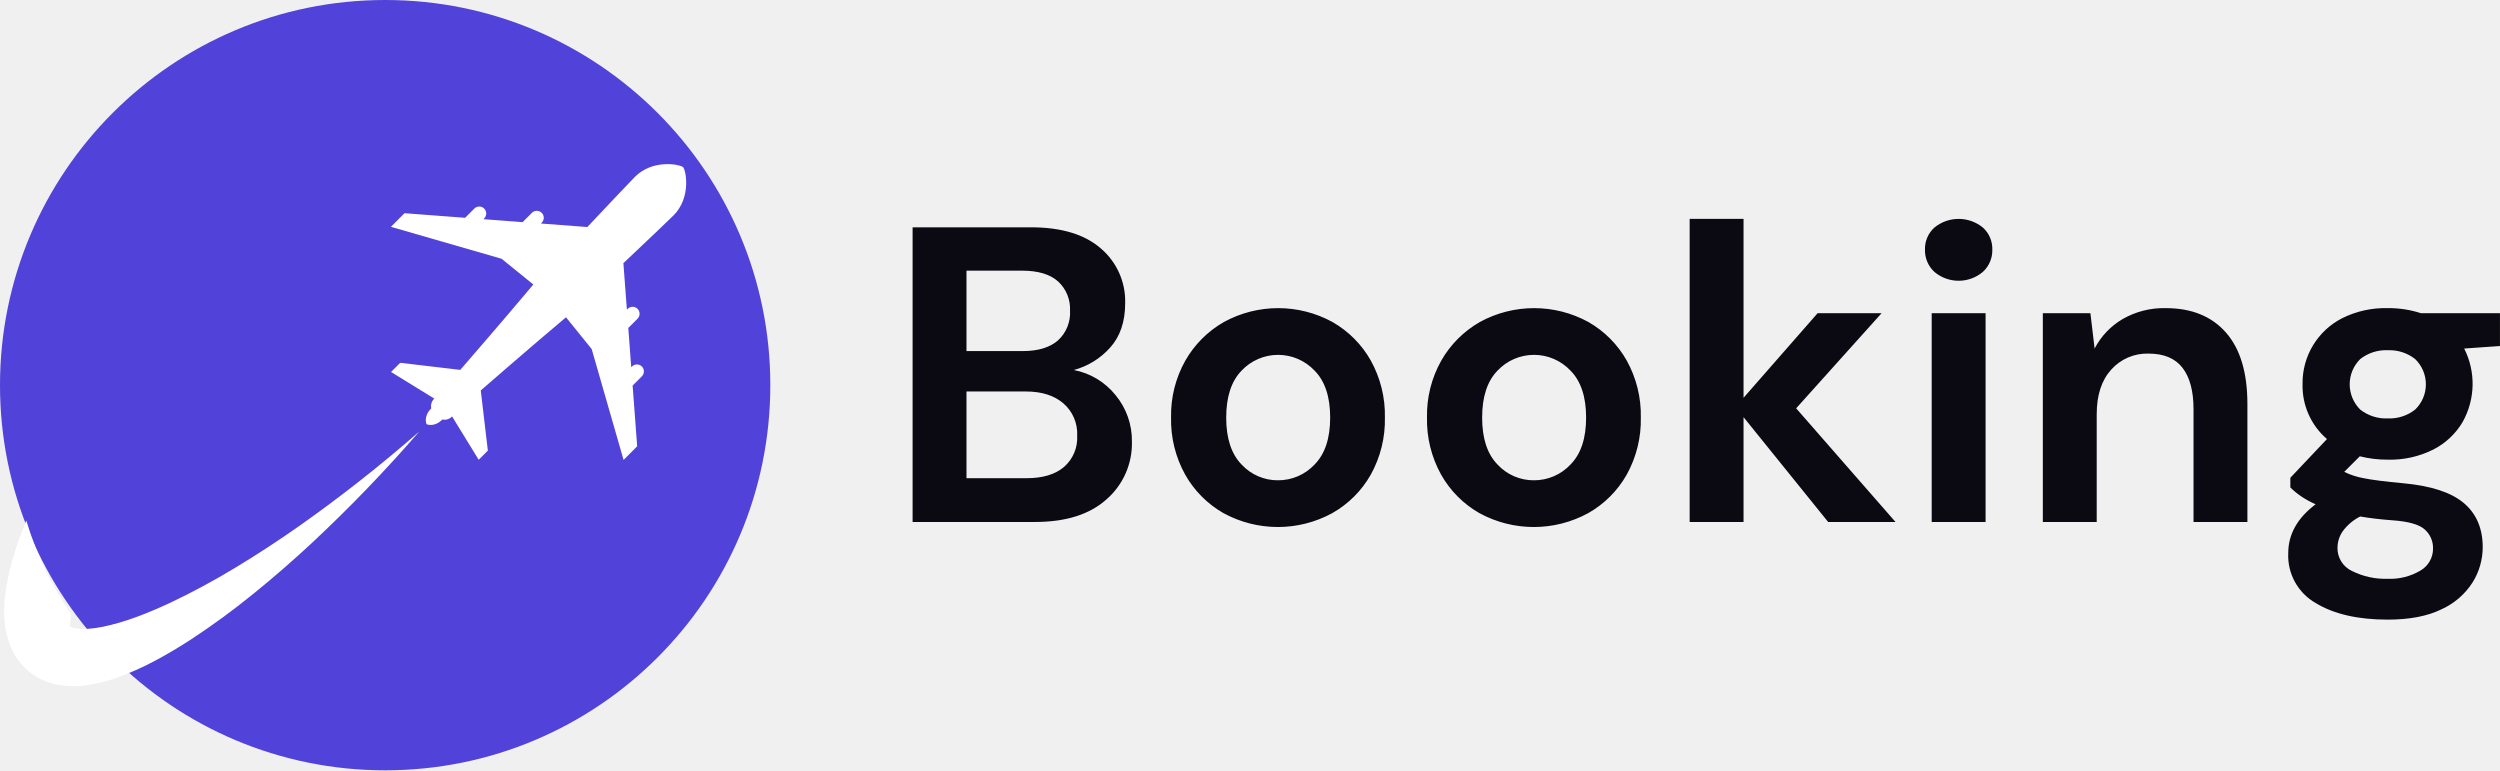
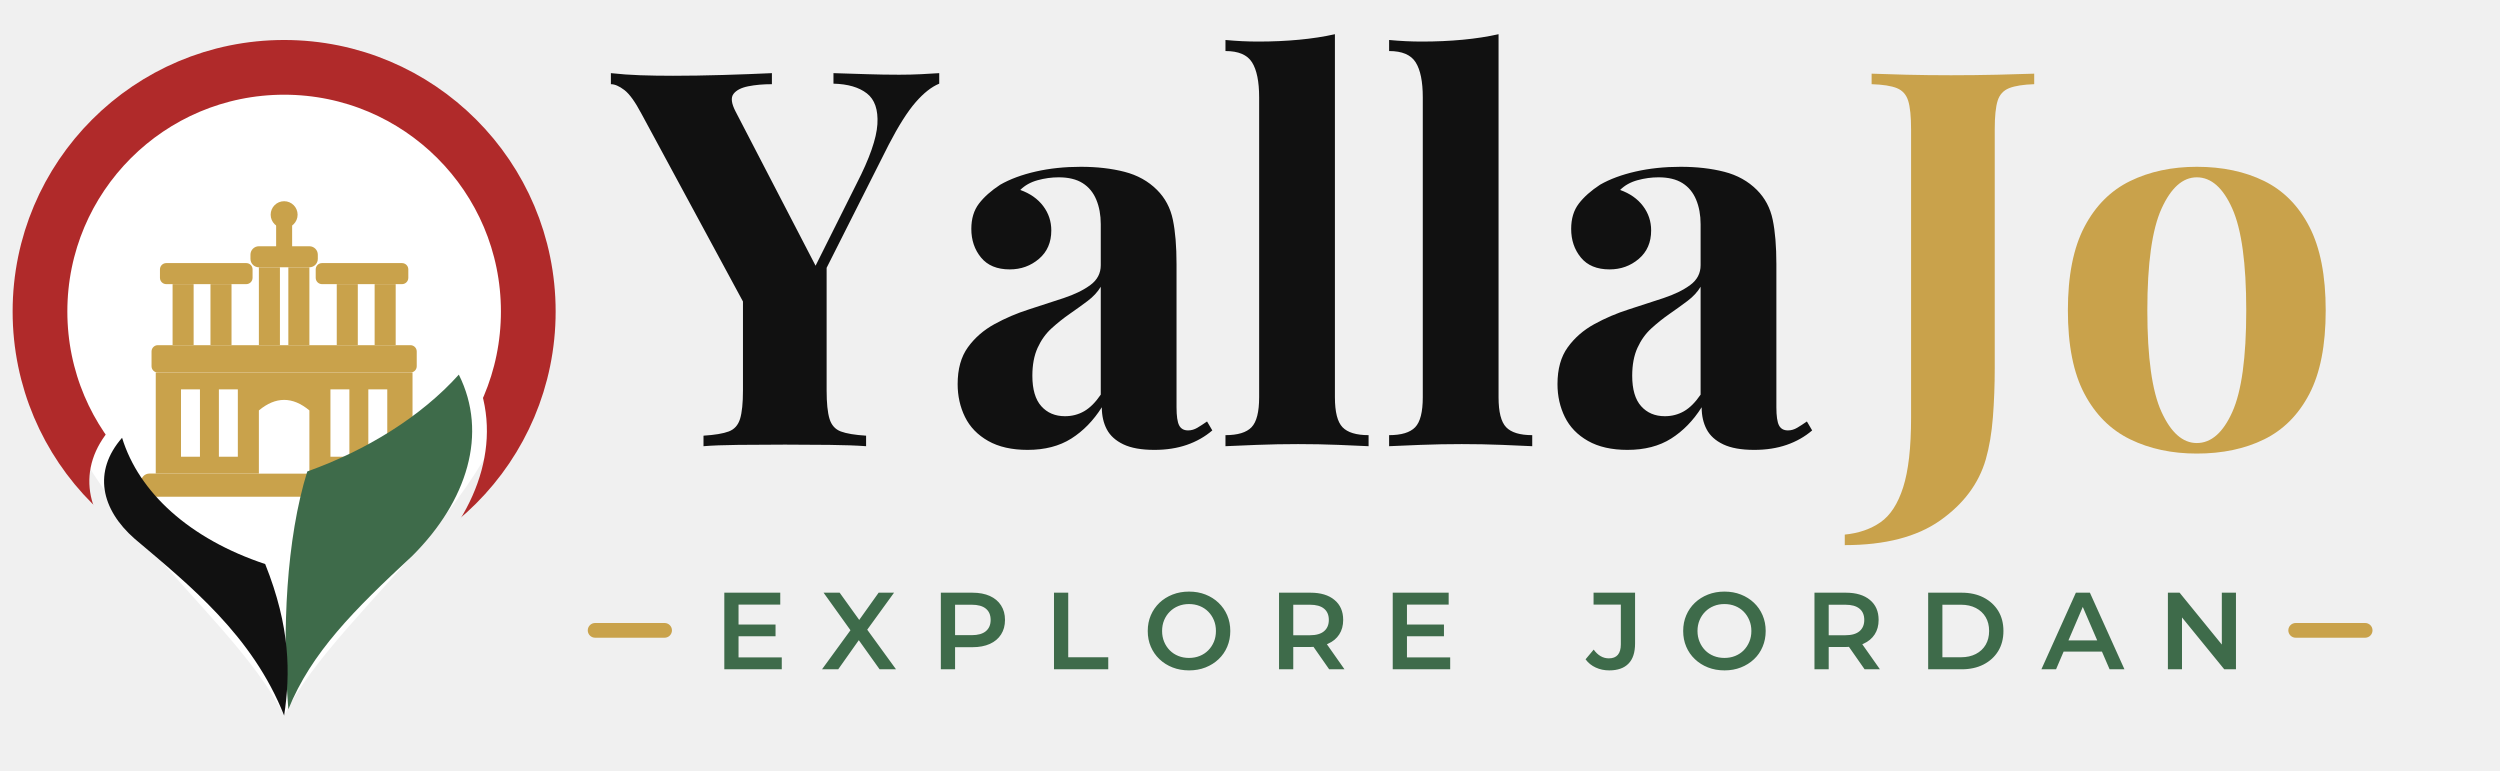
- <svg xmlns="http://www.w3.org/2000/svg" width="593.906" height="183" viewBox="0 0 593.906 183">
+ <svg xmlns="http://www.w3.org/2000/svg" width="593.906" height="183" viewBox="0 0 593.906 183" role="img" aria-label="YallaJo - Explore Jordan">
  <defs>
-     <style>
-       .cls-1 {
-         fill: #5143d9;
-       }
- 
-       .cls-1, .cls-2, .cls-3 {
-         fill-rule: evenodd;
-       }
- 
-       .cls-2 {
-         fill: #fff;
-       }
- 
-       .cls-3 {
-         fill: #0b0a12;
-       }
-     </style>
+     <mask id="yj-rm-l" maskUnits="userSpaceOnUse" x="-24" y="0" width="183" height="183">
+       <rect x="-24" width="183" height="183" fill="#fff" />
+       <path d="M29,104 C33,117 45,128 63,134 C69,149 69,160 67.5,170 C60,151 45,139 32,128 C24,121 22,112 29,104 Z" fill="#000" stroke="#000" stroke-width="7" />
+       <path d="M73,112 C87,107 100,99 109,89 C116,103 111,119 98,132 C84,145 74,155 68.5,168.5 C67,150 68,128 73,112 Z" fill="#000" stroke="#000" stroke-width="7" />
+       <rect x="28" y="116" width="80" height="67" fill="#000" />
+     </mask>
  </defs>
-   <path class="cls-1" d="M188,95.5A91.5,91.5,0,1,1,96.5,4,91.5,91.5,0,0,1,188,95.5Z" transform="translate(-5 -4)" />
-   <path class="cls-2" d="M155.286,95.6l2.191-2.195a1.655,1.655,0,1,0-2.339-2.343l-0.181.181-0.7-9.327,2.2-2.206a1.655,1.655,0,1,0-2.339-2.343l-0.192.192-0.833-11.044c6.042-5.71,10.829-10.255,11.912-11.34,4.282-4.29,2.932-10.791,2.273-11.45s-7.148-2.013-11.43,2.277c-1.083,1.085-5.62,5.88-11.32,11.933L133.5,57.1l0.192-.192a1.655,1.655,0,0,0-2.339-2.343l-2.2,2.206-9.31-.7,0.181-.181a1.655,1.655,0,0,0-2.339-2.343l-2.191,2.195L101.1,54.649l-3.228,3.234,26.286,7.59,7.539,6.113c-6.748,8.076-17.355,20.286-17.355,20.286l-14.263-1.683L97.9,92.366,108.182,98.7a2.384,2.384,0,0,0-.725,2.31c-1.976,1.98-1.12,3.762-1.12,3.762s1.779,0.858,3.756-1.122a2.372,2.372,0,0,0,2.3-.726l6.325,10.3,2.174-2.178-1.68-14.289s12.188-10.625,20.25-17.385l6.1,7.552,7.576,26.333,3.229-3.234ZM76.053,128.979c-4.932,3.458-9.955,6.758-15.072,9.839a170.777,170.777,0,0,1-15.63,8.419c-2.647,1.238-5.316,2.37-7.983,3.348a56.035,56.035,0,0,1-7.9,2.309,26.285,26.285,0,0,1-3.684.5,12.123,12.123,0,0,1-3.016-.149,4.517,4.517,0,0,1-.944-0.307,0.833,0.833,0,0,1-.355-0.3,0.1,0.1,0,0,1,.086-0.129,0.131,0.131,0,0,0,.114-0.125c0.025-.158-0.024-0.7.057-1.49,0.031-.31.082-0.658,0.145-1.022A78.919,78.919,0,0,1,11.25,127.661c-0.943,2.294-1.821,4.648-2.611,7.085a56.872,56.872,0,0,0-2.406,10.529,31.559,31.559,0,0,0-.151,6.2,21.625,21.625,0,0,0,.579,3.533,17.131,17.131,0,0,0,1.42,3.8,14.773,14.773,0,0,0,6.237,6.345,16.253,16.253,0,0,0,3.84,1.407,19.692,19.692,0,0,0,3.531.437,26.18,26.18,0,0,0,6.038-.581,39.668,39.668,0,0,0,5.178-1.467A67.877,67.877,0,0,0,42,160.877c2.853-1.521,5.578-3.157,8.222-4.871A179.48,179.48,0,0,0,65.29,144.982c4.8-3.881,9.427-7.931,13.913-12.1a349.491,349.491,0,0,0,25.375-26.344A346.793,346.793,0,0,1,76.053,128.979Z" transform="translate(-5 -4)" />
-   <path id="Booking" class="cls-3" d="M250.9,128q11,0,17-5.4a17.625,17.625,0,0,0,6-13.7,16.9,16.9,0,0,0-3.9-11.05,16.694,16.694,0,0,0-9.9-5.95,17.7,17.7,0,0,0,8.65-5.35Q272.3,82.6,272.3,76a16.459,16.459,0,0,0-5.75-12.95Q260.8,58,249.9,58H221.8v70h29.1ZM234.6,68.3h13.2q5.7,0,8.55,2.55a8.855,8.855,0,0,1,2.85,6.95,8.865,8.865,0,0,1-2.9,7.1q-2.9,2.5-8.3,2.5H234.6V68.3Zm0,28.7h14.1q5.6,0,8.9,2.8a9.562,9.562,0,0,1,3.3,7.7,9.2,9.2,0,0,1-3.15,7.45q-3.15,2.65-8.85,2.65H234.6V97Zm86.9,28.9a24.145,24.145,0,0,0,9.15-9.15A26.8,26.8,0,0,0,334,103.2a26.8,26.8,0,0,0-3.35-13.55,24.25,24.25,0,0,0-9.1-9.15,26.863,26.863,0,0,0-25.8,0,24.572,24.572,0,0,0-9.15,9.15,26.462,26.462,0,0,0-3.4,13.55,26.767,26.767,0,0,0,3.35,13.55,24.207,24.207,0,0,0,9.1,9.15A26.961,26.961,0,0,0,321.5,125.9Zm-21.55-11.55q-3.652-3.75-3.65-11.15t3.65-11.15a11.909,11.909,0,0,1,17.35,0Q321,95.8,321,103.2t-3.7,11.15a11.834,11.834,0,0,1-8.7,3.75A11.664,11.664,0,0,1,299.95,114.349ZM382.3,125.9a24.131,24.131,0,0,0,9.15-9.15,26.787,26.787,0,0,0,3.35-13.55,26.79,26.79,0,0,0-3.35-13.55,24.235,24.235,0,0,0-9.1-9.15,26.863,26.863,0,0,0-25.8,0,24.586,24.586,0,0,0-9.15,9.15A26.472,26.472,0,0,0,344,103.2a26.777,26.777,0,0,0,3.35,13.55,24.221,24.221,0,0,0,9.1,9.15A26.961,26.961,0,0,0,382.3,125.9Zm-21.55-11.55q-3.651-3.75-3.65-11.15t3.65-11.15a11.909,11.909,0,0,1,17.35,0q3.7,3.75,3.7,11.15t-3.7,11.15a11.831,11.831,0,0,1-8.7,3.75A11.667,11.667,0,0,1,360.748,114.349ZM419.2,128V103.1L439.3,128h16l-23.6-27L452,78.4H436.8L419.2,98.5V56H406.4v72h12.8Zm56.85-59.4a6.938,6.938,0,0,0,2.25-5.3,6.786,6.786,0,0,0-2.25-5.25,9.09,9.09,0,0,0-11.5,0,6.786,6.786,0,0,0-2.25,5.25,6.938,6.938,0,0,0,2.25,5.3A8.923,8.923,0,0,0,476.047,68.6ZM476.7,128V78.4H463.9V128h12.8Zm26.4,0V102.4q0-6.8,3.45-10.6A11.417,11.417,0,0,1,515.4,88q5.5,0,8.1,3.4t2.6,9.8V128h12.8V100q0-11.2-5.1-17t-14.3-5.8a19.606,19.606,0,0,0-10.25,2.6,17.447,17.447,0,0,0-6.65,7l-1-8.4H490.3V128h12.8Zm79.949-17.2a17.035,17.035,0,0,0,6.95-6.5,18.541,18.541,0,0,0,.4-17.5l8.5-.6V78.4H580.1a24.523,24.523,0,0,0-7.8-1.2,22.893,22.893,0,0,0-10.9,2.4A17.258,17.258,0,0,0,552,95.2a16.649,16.649,0,0,0,5.8,13.1l-8.7,9.2v2.3a18.1,18.1,0,0,0,2.55,2.1,21.868,21.868,0,0,0,3.45,1.9q-6.5,4.9-6.5,11.6a12.969,12.969,0,0,0,6.5,11.85q6.5,3.95,17.1,3.95,7.8,0,12.8-2.45a17.2,17.2,0,0,0,7.4-6.4,15.829,15.829,0,0,0,2.4-8.35q0-6.7-4.5-10.5t-14.4-4.7q-6.5-.6-9.4-1.2a17.672,17.672,0,0,1-4.6-1.5l3.7-3.7a26.717,26.717,0,0,0,6.7.8A22.739,22.739,0,0,0,583.045,110.8Zm-17.35-9.5a8.45,8.45,0,0,1,0-12,9.918,9.918,0,0,1,6.6-2.1,9.81,9.81,0,0,1,6.45,2.1,8.334,8.334,0,0,1,0,12,9.81,9.81,0,0,1-6.45,2.1A9.918,9.918,0,0,1,565.7,101.3Zm-4.15,28.9a11.442,11.442,0,0,1,4.15-3.5q3.5,0.6,7.6.9,5.8,0.4,7.75,2.2a5.869,5.869,0,0,1,1.95,4.5,5.989,5.989,0,0,1-3,5.25,14.089,14.089,0,0,1-7.8,1.95,17.692,17.692,0,0,1-8.45-1.85,5.954,5.954,0,0,1-3.45-5.55A7.005,7.005,0,0,1,561.545,130.2Z" transform="translate(-5 -4)" />
+   <g>
+     <path d="M67.5,170 C54,143 9.5,116 9.5,74 A58 58 0 1 1 125.5,74 C125.5,116 81,143 67.5,170 Z" fill="#ffffff" />
+     <circle cx="67.5" cy="74" r="58" fill="none" stroke="#b02a2a" stroke-width="13" mask="url(#yj-rm-l)" />
+     <g fill="#c9a24b">
+       <circle cx="67.5" cy="51" r="3.2" />
+       <rect x="65.6" y="53.4" width="3.8" height="6" />
+       <rect x="59.5" y="58.5" width="16" height="5" rx="2" />
+       <rect x="38" y="62.5" width="22" height="5" rx="1.5" />
+       <rect x="75" y="62.5" width="22" height="5" rx="1.5" />
+       <rect x="41" y="67.5" width="5" height="14.5" />
+       <rect x="50" y="67.5" width="5" height="14.5" />
+       <rect x="61.5" y="63.5" width="5" height="18.5" />
+       <rect x="68.5" y="63.5" width="5" height="18.5" />
+       <rect x="80" y="67.5" width="5" height="14.5" />
+       <rect x="89" y="67.5" width="5" height="14.5" />
+       <rect x="36" y="82" width="63" height="6.5" rx="1.5" />
+       <rect x="37" y="88.5" width="61" height="24" />
+       <rect x="33.5" y="112.5" width="68" height="5.5" rx="2" />
+     </g>
+     <g fill="#ffffff">
+       <rect x="43" y="92.5" width="4.5" height="16" />
+       <rect x="52" y="92.5" width="4.5" height="16" />
+       <rect x="78.5" y="92.5" width="4.5" height="16" />
+       <rect x="87.5" y="92.5" width="4.5" height="16" />
+       <path d="M61.5,112.5 L61.5,97.5 Q67.5,92.5 73.5,97.5 L73.5,112.5 Z" />
+     </g>
+     <path d="M73,112 C87,107 100,99 109,89 C116,103 111,119 98,132 C84,145 74,155 68.5,168.5 C67,150 68,128 73,112 Z" fill="#3e6b4a" />
+     <path d="M29,104 C33,117 45,128 63,134 C69,149 69,160 67.5,170 C60,151 45,139 32,128 C24,121 22,112 29,104 Z" fill="#111111" />
+   </g>
+   <g transform="translate(146,106) scale(1.25)">
+     <path fill="#111111" d="M61.70-70.90L61.70-70.90L61.70-68.90Q59.50-68 57.20-65.35Q54.90-62.70 52.10-57.30L52.10-57.30L40.30-33.90L40.30-10.60Q40.30-7 40.85-5.20Q41.40-3.40 43-2.80Q44.60-2.20 47.80-2L47.80-2L47.80 0Q45.10-0.20 40.85-0.25Q36.60-0.30 32.40-0.30L32.40-0.30Q27.70-0.30 23.50-0.25Q19.30-0.20 16.90 0L16.90 0L16.90-2Q20.10-2.20 21.70-2.80Q23.30-3.40 23.85-5.20Q24.40-7 24.40-10.60L24.40-10.60L24.40-27.50L5.10-63.20Q3.30-66.60 1.85-67.70Q0.40-68.80-0.70-68.80L-0.70-68.80L-0.70-70.90Q2-70.60 4.85-70.50Q7.70-70.40 11.10-70.40L11.10-70.40Q15.50-70.40 20.60-70.55Q25.70-70.70 29.90-70.90L29.90-70.90L29.90-68.80Q27.40-68.80 25.40-68.40Q23.40-68 22.60-66.95Q21.80-65.90 23-63.60L23-63.60L38.20-34.30L46-49.90Q49.70-57.10 49.95-61.20Q50.20-65.30 47.95-67.05Q45.70-68.80 41.60-68.90L41.60-68.90L41.60-70.90Q45-70.80 48-70.70Q51-70.60 54.10-70.60L54.10-70.60Q56.30-70.60 58.25-70.70Q60.20-70.80 61.70-70.90ZM78.50 0.70L78.50 0.70Q74 0.70 71-1Q68-2.70 66.60-5.55Q65.20-8.40 65.20-11.80L65.20-11.80Q65.20-16.10 67.15-18.80Q69.10-21.50 72.20-23.20Q75.30-24.90 78.75-26Q82.20-27.10 85.35-28.15Q88.50-29.20 90.45-30.65Q92.40-32.10 92.40-34.40L92.40-34.40L92.40-42.20Q92.40-44.80 91.55-46.85Q90.70-48.90 88.95-50Q87.20-51.10 84.40-51.10L84.40-51.10Q82.40-51.10 80.40-50.55Q78.40-50 77.10-48.70L77.10-48.70Q79.90-47.70 81.45-45.65Q83-43.60 83-41L83-41Q83-37.60 80.65-35.60Q78.30-33.60 75.10-33.60L75.10-33.60Q71.50-33.60 69.65-35.85Q67.80-38.10 67.80-41.30L67.80-41.30Q67.80-44.20 69.25-46.10Q70.70-48 73.30-49.70L73.30-49.70Q76.10-51.30 80.05-52.20Q84-53.10 88.60-53.10L88.60-53.10Q93.20-53.10 96.90-52.15Q100.60-51.20 103.10-48.70L103.10-48.70Q105.40-46.40 106.10-43.05Q106.80-39.70 106.80-34.60L106.80-34.60L106.80-7.40Q106.80-4.90 107.30-3.95Q107.80-3 109-3L109-3Q109.90-3 110.75-3.50Q111.60-4 112.60-4.70L112.60-4.70L113.60-3Q111.50-1.20 108.75-0.25Q106 0.70 102.60 0.70L102.60 0.70Q98.90 0.70 96.70-0.35Q94.50-1.40 93.55-3.20Q92.60-5 92.60-7.40L92.60-7.40Q90.20-3.60 86.80-1.45Q83.40 0.70 78.50 0.70ZM85.60-5.70L85.60-5.70Q87.60-5.70 89.25-6.65Q90.90-7.60 92.40-9.80L92.40-9.80L92.40-30.30Q91.50-28.80 89.90-27.60Q88.30-26.40 86.50-25.15Q84.70-23.90 83.05-22.40Q81.40-20.90 80.40-18.70Q79.40-16.50 79.40-13.40L79.40-13.40Q79.40-9.50 81.10-7.60Q82.80-5.70 85.60-5.70ZM136.90-78.30L136.90-78.30L136.90-9.30Q136.90-5.10 138.35-3.60Q139.80-2.10 143.30-2.10L143.30-2.10L143.30 0Q141.40-0.10 137.60-0.25Q133.80-0.40 129.90-0.40L129.90-0.40Q126.00-0.40 122.05-0.25Q118.10-0.10 116.10 0L116.10 0L116.10-2.10Q119.60-2.10 121.05-3.60Q122.50-5.10 122.50-9.30L122.50-9.30L122.50-66.30Q122.50-70.80 121.15-72.95Q119.80-75.10 116.10-75.10L116.10-75.10L116.10-77.20Q119.30-76.90 122.30-76.90L122.30-76.90Q126.40-76.90 130.10-77.25Q133.80-77.60 136.90-78.30ZM168.00-78.30L168.00-78.30L168.00-9.30Q168.00-5.10 169.45-3.60Q170.90-2.10 174.40-2.10L174.40-2.10L174.40 0Q172.50-0.10 168.70-0.25Q164.90-0.40 161.00-0.40L161.00-0.40Q157.10-0.40 153.15-0.25Q149.20-0.10 147.20 0L147.20 0L147.20-2.10Q150.70-2.10 152.15-3.60Q153.60-5.10 153.60-9.30L153.60-9.30L153.60-66.30Q153.60-70.80 152.25-72.95Q150.90-75.10 147.20-75.10L147.20-75.10L147.20-77.20Q150.40-76.90 153.40-76.90L153.40-76.90Q157.50-76.90 161.20-77.25Q164.90-77.60 168.00-78.30ZM192.50 0.70L192.50 0.70Q188 0.70 185-1Q182-2.70 180.60-5.55Q179.20-8.40 179.20-11.80L179.20-11.80Q179.20-16.10 181.15-18.80Q183.10-21.50 186.20-23.20Q189.30-24.90 192.75-26Q196.20-27.10 199.35-28.15Q202.50-29.20 204.45-30.65Q206.40-32.10 206.40-34.40L206.40-34.40L206.40-42.20Q206.40-44.80 205.55-46.85Q204.70-48.90 202.95-50Q201.20-51.10 198.40-51.10L198.40-51.10Q196.40-51.10 194.40-50.55Q192.40-50 191.10-48.70L191.10-48.70Q193.90-47.70 195.45-45.65Q197-43.60 197-41L197-41Q197-37.60 194.65-35.60Q192.30-33.60 189.10-33.60L189.10-33.60Q185.50-33.60 183.65-35.85Q181.80-38.10 181.80-41.30L181.80-41.30Q181.80-44.20 183.25-46.10Q184.70-48 187.30-49.70L187.30-49.70Q190.10-51.30 194.05-52.20Q198-53.10 202.60-53.10L202.60-53.10Q207.20-53.10 210.90-52.15Q214.60-51.20 217.10-48.70L217.10-48.70Q219.40-46.40 220.10-43.05Q220.80-39.70 220.80-34.60L220.80-34.60L220.80-7.40Q220.80-4.90 221.30-3.95Q221.80-3 223-3L223-3Q223.90-3 224.75-3.50Q225.60-4 226.60-4.70L226.60-4.70L227.60-3Q225.50-1.20 222.75-0.25Q220 0.70 216.60 0.70L216.60 0.70Q212.90 0.70 210.70-0.35Q208.50-1.40 207.55-3.20Q206.60-5 206.60-7.40L206.60-7.40Q204.20-3.60 200.80-1.45Q197.40 0.70 192.50 0.70ZM199.60-5.70L199.60-5.70Q201.60-5.70 203.25-6.65Q204.90-7.60 206.40-9.80L206.40-9.80L206.40-30.30Q205.50-28.80 203.90-27.60Q202.30-26.40 200.50-25.15Q198.70-23.90 197.05-22.40Q195.40-20.90 194.40-18.70Q193.40-16.50 193.40-13.40L193.40-13.40Q193.40-9.50 195.10-7.60Q196.80-5.70 199.60-5.70Z" />
+     <g transform="translate(236.1,0)">
+       <path fill="#c9a24b" d="M-2.30 18.80L-2.30 18.80L-2.30 16.80Q1.70 16.40 4.50 14.45Q7.30 12.50 8.80 7.80Q10.30 3.10 10.30-5.40L10.30-5.40L10.30-60.20Q10.30-63.90 9.75-65.65Q9.20-67.40 7.60-68.05Q6-68.70 2.80-68.80L2.80-68.80L2.80-70.80Q5.30-70.70 9.35-70.60Q13.40-70.50 17.90-70.50Q22.40-70.50 26.65-70.60Q30.90-70.70 33.70-70.80L33.70-70.80L33.70-68.80Q30.60-68.70 28.95-68.05Q27.30-67.40 26.75-65.65Q26.20-63.90 26.20-60.20L26.20-60.20L26.20-14.80Q26.20-10 25.85-5.50Q25.50-1 24.50 2.50L24.50 2.50Q22.50 9.40 15.85 14.10Q9.20 18.80-2.30 18.80ZM64.60-53.10L64.60-53.10Q71.90-53.10 77.40-50.40Q82.90-47.70 86-41.70Q89.10-35.70 89.10-25.80L89.10-25.80Q89.10-15.90 86-9.95Q82.90-4 77.40-1.30Q71.90 1.40 64.60 1.40L64.60 1.40Q57.50 1.40 51.95-1.30Q46.40-4 43.25-9.95Q40.10-15.90 40.10-25.80L40.10-25.80Q40.10-35.70 43.25-41.70Q46.40-47.70 51.95-50.40Q57.50-53.10 64.60-53.10ZM64.60-51.10L64.60-51.10Q60.60-51.10 57.90-45.15Q55.20-39.20 55.20-25.80L55.20-25.80Q55.20-12.40 57.90-6.50Q60.60-0.60 64.60-0.60L64.60-0.60Q68.70-0.60 71.35-6.50Q74-12.40 74-25.80L74-25.80Q74-39.20 71.35-45.15Q68.70-51.10 64.60-51.10Z" />
+     </g>
+   </g>
+   <rect x="139.63" y="148" width="20" height="3.5" rx="1.75" fill="#c9a24b" />
+   <g transform="translate(169.63,159)">
+     <path fill="#3e6b4a" d="M16.09 0L2.44 0L2.44-18.20L15.73-18.20L15.73-15.37L5.82-15.37L5.82-10.63L14.61-10.63L14.61-7.85L5.82-7.85L5.82-2.83L16.09-2.83L16.09 0Z M29.50 0L25.65 0L32.41-9.28L26.02-18.20L29.84-18.20L34.49-11.73L39.10-18.20L42.76-18.20L36.39-9.41L43.23 0L39.33 0L34.39-6.92L29.50 0Z M57.26 0L53.88 0L53.88-18.20L61.37-18.20Q63.79-18.20 65.52-17.42Q67.25-16.64 68.18-15.18Q69.12-13.73 69.12-11.73Q69.12-9.72 68.18-8.27Q67.25-6.81 65.52-6.03Q63.79-5.25 61.37-5.25L61.37-5.25L57.26-5.25L57.26 0ZM57.26-15.34L57.26-8.11L61.21-8.11Q63.45-8.11 64.58-9.06Q65.71-10.01 65.71-11.73L65.71-11.73Q65.71-13.47 64.58-14.40Q63.45-15.34 61.21-15.34L61.21-15.34L57.26-15.34Z M93.65 0L80.76 0L80.76-18.20L84.14-18.20L84.14-2.86L93.65-2.86L93.65 0Z M112.86 0.26L112.86 0.26Q110.73 0.26 108.93-0.44Q107.14-1.14 105.81-2.41Q104.49-3.67 103.76-5.37Q103.03-7.07 103.03-9.10L103.03-9.10Q103.03-11.13 103.76-12.83Q104.49-14.53 105.81-15.80Q107.14-17.06 108.93-17.76Q110.73-18.46 112.83-18.46L112.83-18.46Q114.97-18.46 116.75-17.76Q118.53-17.06 119.85-15.80Q121.18-14.53 121.91-12.83Q122.64-11.13 122.64-9.10L122.64-9.10Q122.64-7.07 121.91-5.36Q121.18-3.64 119.85-2.39Q118.53-1.14 116.75-0.44Q114.97 0.26 112.86 0.26ZM112.83-2.70L112.83-2.70Q114.21-2.70 115.38-3.17Q116.55-3.64 117.41-4.51Q118.27-5.38 118.75-6.54Q119.23-7.70 119.23-9.10L119.23-9.10Q119.23-10.50 118.75-11.66Q118.27-12.82 117.41-13.69Q116.55-14.56 115.38-15.03Q114.21-15.50 112.83-15.50L112.83-15.50Q111.46-15.50 110.30-15.03Q109.14-14.56 108.27-13.69Q107.40-12.82 106.92-11.66Q106.44-10.50 106.44-9.10L106.44-9.10Q106.44-7.72 106.92-6.55Q107.40-5.38 108.26-4.51Q109.12-3.64 110.29-3.17Q111.46-2.70 112.83-2.70Z M137.60 0L134.22 0L134.22-18.20L141.69-18.20Q145.33-18.20 147.39-16.48Q149.46-14.77 149.46-11.73L149.46-11.73Q149.46-9.72 148.52-8.28Q147.59-6.84 145.87-6.08L145.87-6.08Q145.74-6.01 145.59-5.95L145.59-5.95L149.77 0L146.13 0L142.41-5.33Q142.08-5.30 141.71-5.30L141.71-5.30L137.60-5.30L137.60 0ZM137.60-15.34L137.60-8.09L141.56-8.09Q143.79-8.09 144.92-9.05Q146.05-10.01 146.05-11.73L146.05-11.73Q146.05-13.47 144.92-14.40Q143.79-15.34 141.56-15.34L141.56-15.34L137.60-15.34Z M174.88 0L161.23 0L161.23-18.20L174.52-18.20L174.52-15.37L164.61-15.37L164.61-10.63L173.40-10.63L173.40-7.85L164.61-7.85L164.61-2.83L174.88-2.83L174.88 0Z M212.66 0.26L212.66 0.26Q210.92 0.26 209.45-0.42Q207.98-1.09 207.04-2.37L207.04-2.37L208.97-4.68Q209.72-3.64 210.62-3.12Q211.52-2.60 212.58-2.60L212.58-2.60Q215.42-2.60 215.42-5.95L215.42-5.95L215.42-15.37L208.94-15.37L208.94-18.20L218.80-18.20L218.80-6.14Q218.80-2.91 217.22-1.33Q215.65 0.26 212.66 0.26Z M240.06 0.26L240.06 0.26Q237.92 0.26 236.13-0.44Q234.34-1.14 233.01-2.41Q231.68-3.67 230.96-5.37Q230.23-7.07 230.23-9.10L230.23-9.10Q230.23-11.13 230.96-12.83Q231.68-14.53 233.01-15.80Q234.34-17.06 236.13-17.76Q237.92-18.46 240.03-18.46L240.03-18.46Q242.16-18.46 243.94-17.76Q245.72-17.06 247.05-15.80Q248.38-14.53 249.10-12.83Q249.83-11.13 249.83-9.10L249.83-9.10Q249.83-7.07 249.10-5.36Q248.38-3.64 247.05-2.39Q245.72-1.14 243.94-0.44Q242.16 0.26 240.06 0.26ZM240.03-2.70L240.03-2.70Q241.41-2.70 242.58-3.17Q243.75-3.64 244.61-4.51Q245.46-5.38 245.94-6.54Q246.43-7.70 246.43-9.10L246.43-9.10Q246.43-10.50 245.94-11.66Q245.46-12.82 244.61-13.69Q243.75-14.56 242.58-15.03Q241.41-15.50 240.03-15.50L240.03-15.50Q238.65-15.50 237.50-15.03Q236.34-14.56 235.47-13.69Q234.60-12.82 234.12-11.66Q233.63-10.50 233.63-9.10L233.63-9.10Q233.63-7.72 234.12-6.55Q234.60-5.38 235.45-4.51Q236.31-3.64 237.48-3.17Q238.65-2.70 240.03-2.70Z M264.80 0L261.42 0L261.42-18.20L268.88-18.20Q272.52-18.20 274.59-16.48Q276.66-14.77 276.66-11.73L276.66-11.73Q276.66-9.72 275.72-8.28Q274.78-6.84 273.07-6.08L273.07-6.08Q272.94-6.01 272.78-5.95L272.78-5.95L276.97 0L273.33 0L269.61-5.33Q269.27-5.30 268.91-5.30L268.91-5.30L264.80-5.30L264.80 0ZM264.80-15.34L264.80-8.09L268.75-8.09Q270.99-8.09 272.12-9.05Q273.25-10.01 273.25-11.73L273.25-11.73Q273.25-13.47 272.12-14.40Q270.99-15.34 268.75-15.34L268.75-15.34L264.80-15.34Z M296.38 0L288.43 0L288.43-18.20L296.38-18.20Q299.35-18.20 301.58-17.06Q303.82-15.91 305.07-13.88Q306.31-11.86 306.31-9.10L306.31-9.10Q306.31-6.37 305.07-4.33Q303.82-2.29 301.58-1.14Q299.35 0 296.38 0L296.38 0ZM291.81-15.34L291.81-2.86L296.23-2.86Q298.25-2.86 299.76-3.64Q301.27-4.42 302.09-5.82Q302.91-7.23 302.91-9.10L302.91-9.10Q302.91-11.00 302.09-12.39Q301.27-13.78 299.76-14.56Q298.25-15.34 296.23-15.34L296.23-15.34L291.81-15.34Z M318.81 0L315.33 0L323.52-18.20L326.85-18.20L335.06 0L331.53 0L329.71-4.21L320.61-4.21L318.81 0ZM321.75-6.86L328.59-6.86L325.16-14.82L321.75-6.86Z M348.73 0L345.38 0L345.38-18.20L348.16-18.20L358.19-5.88L358.19-18.20L361.55-18.20L361.55 0L358.77 0L348.73-12.32L348.73 0Z" />
+   </g>
+   <rect x="543.62" y="148" width="20" height="3.5" rx="1.75" fill="#c9a24b" />
</svg>
